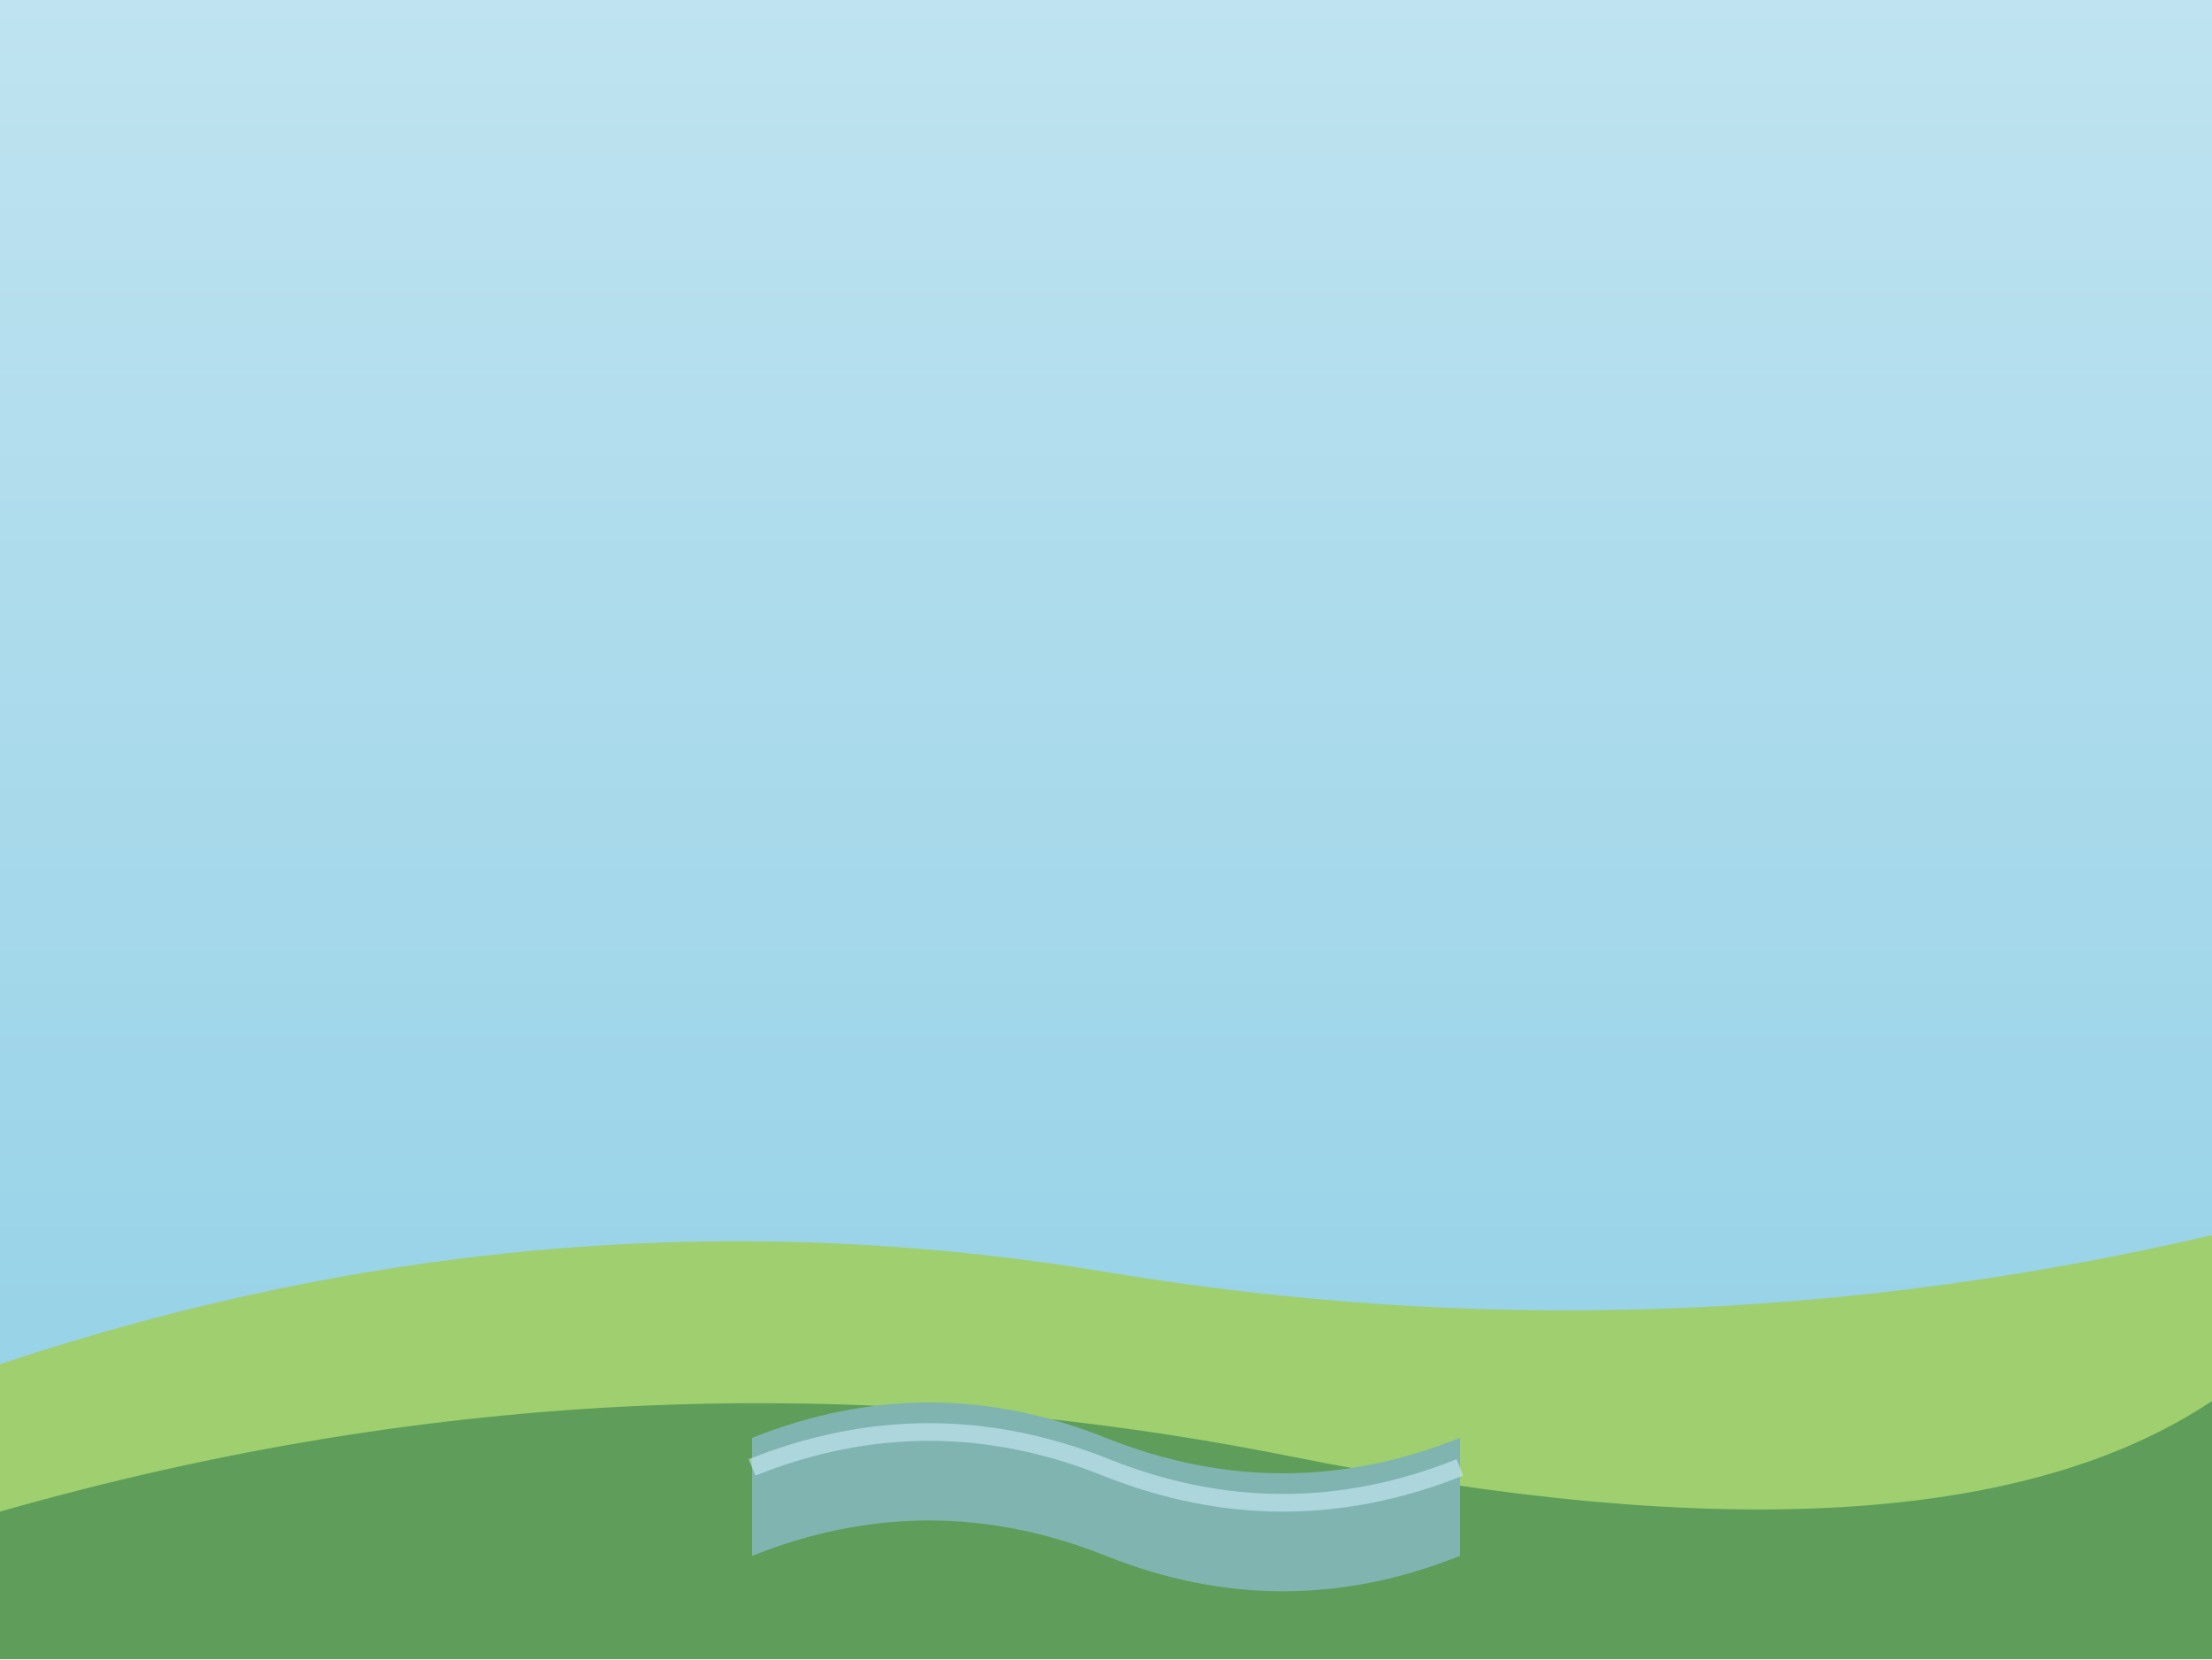
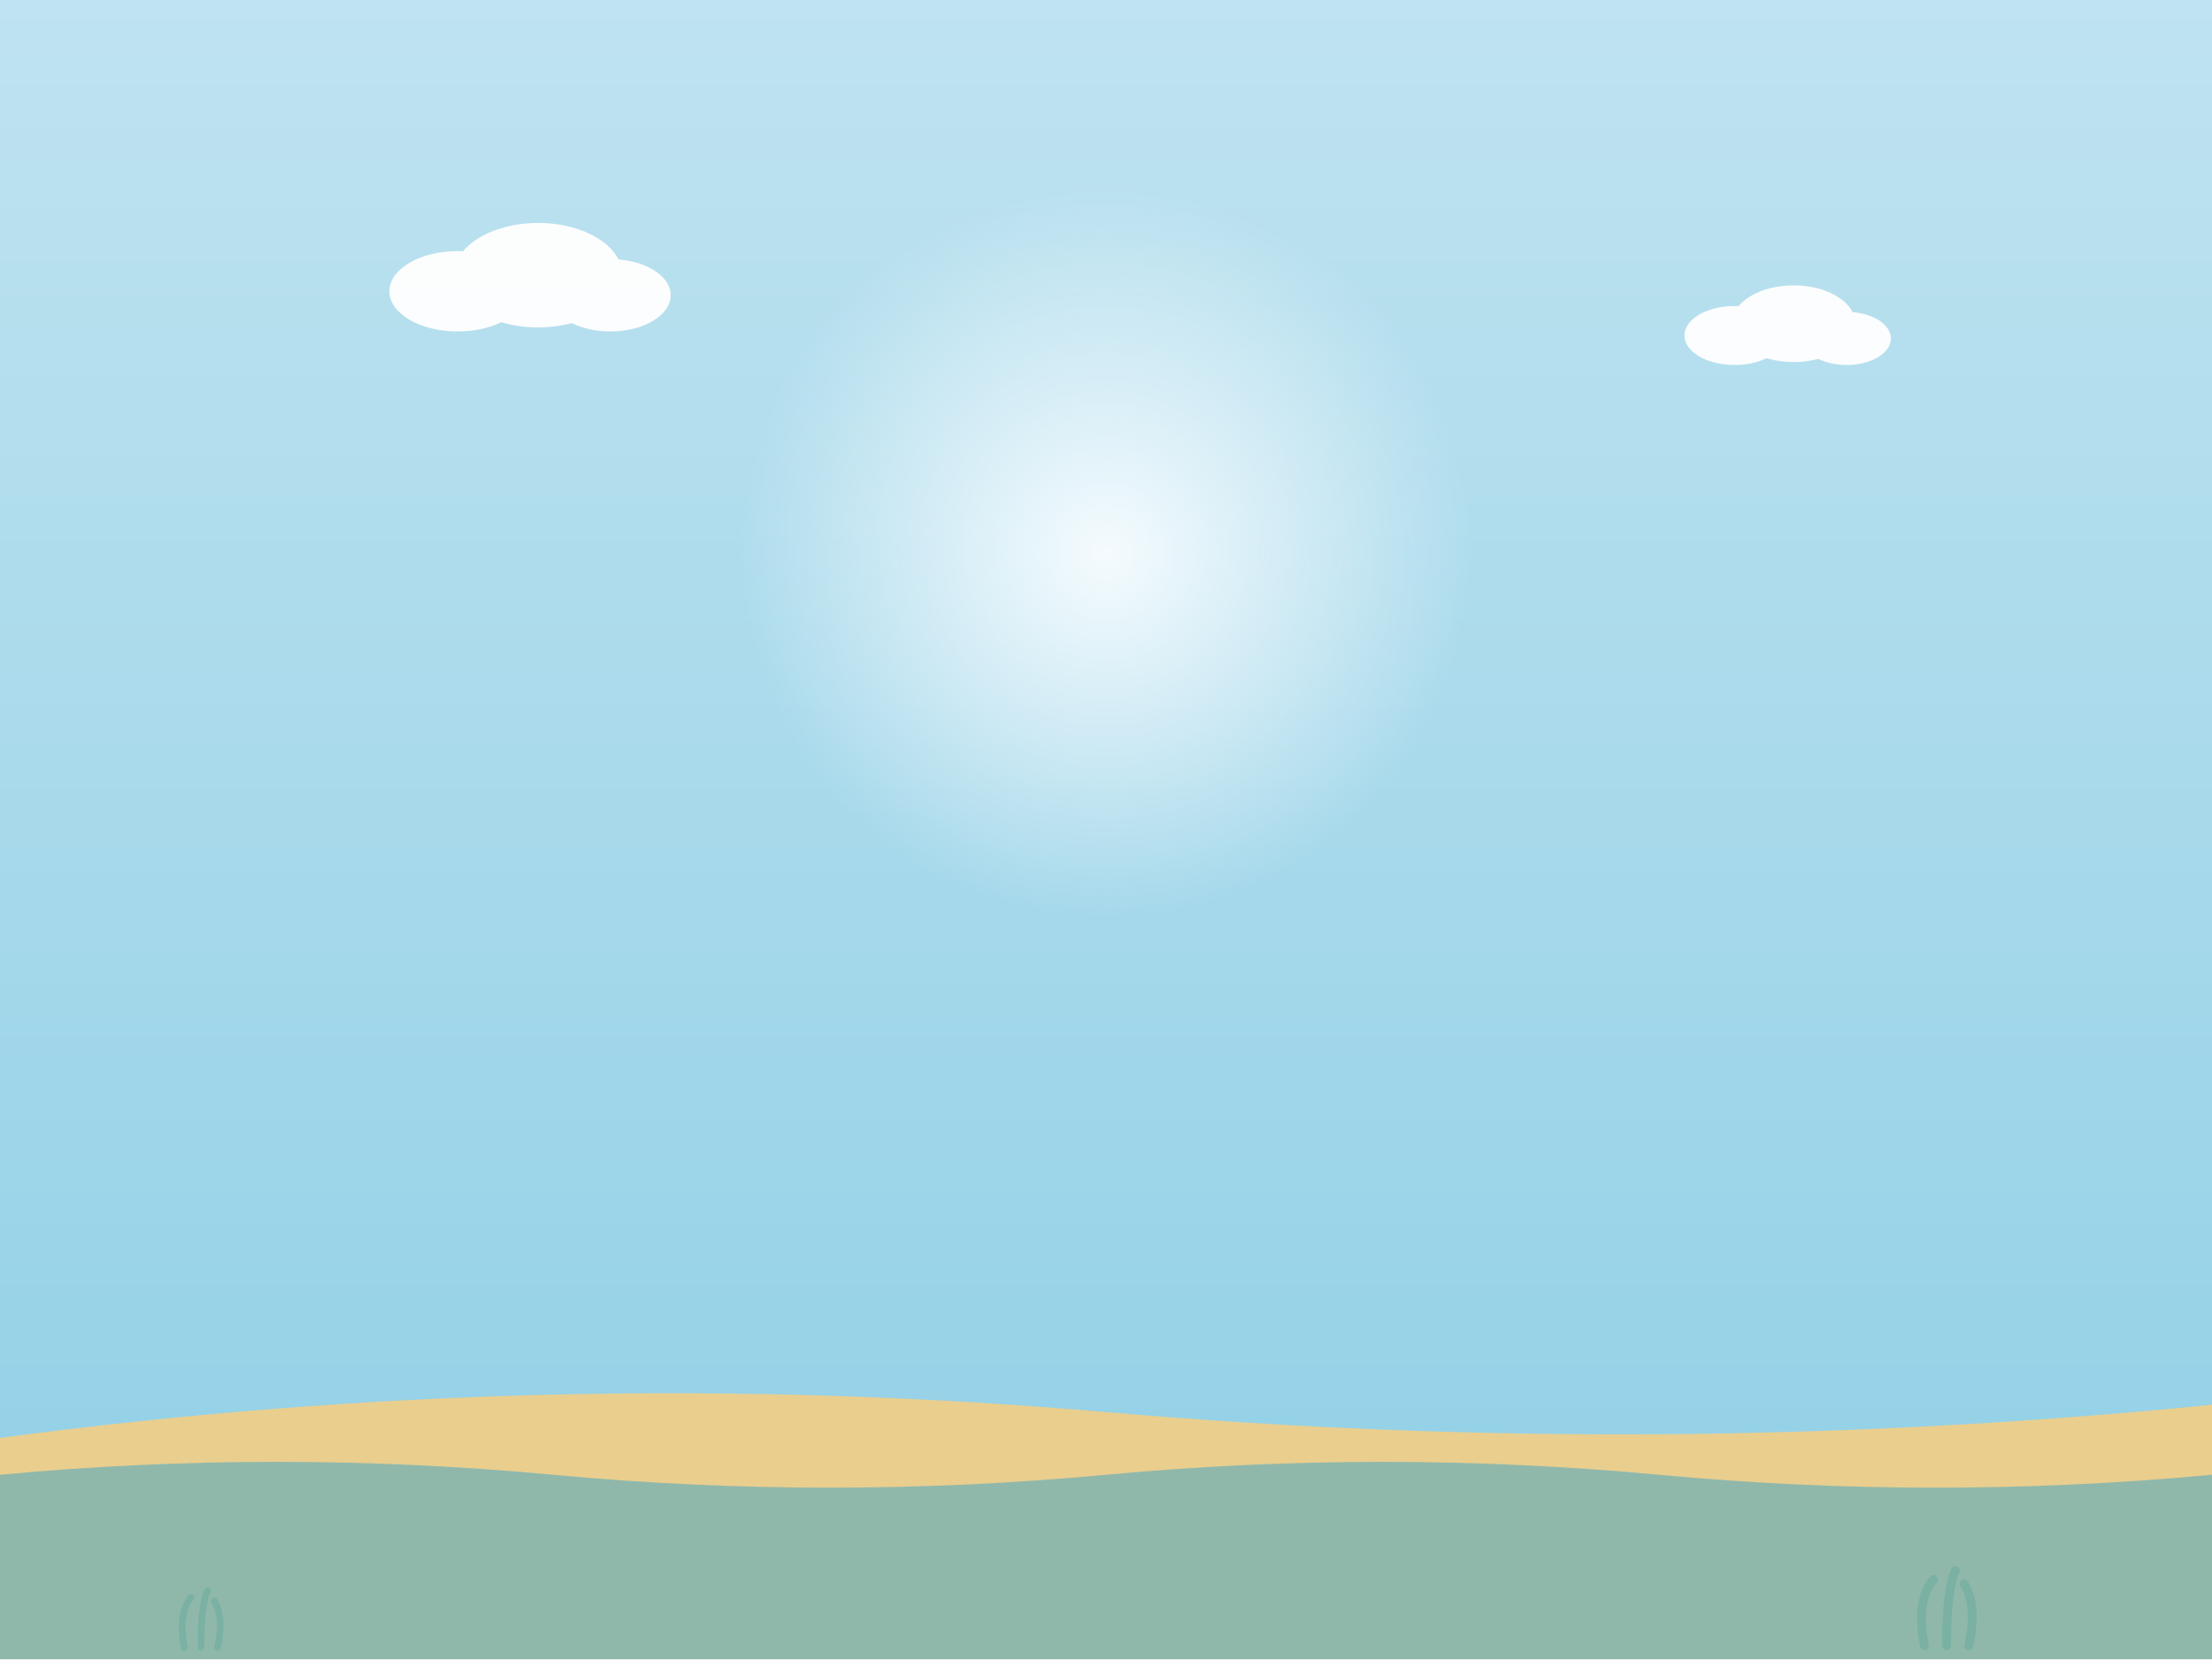
<svg xmlns="http://www.w3.org/2000/svg" viewBox="0 0 1200 900" preserveAspectRatio="xMidYMid meet" role="img">
  <defs>
-     <linearGradient id="sky155" x1="0" y1="0" x2="0" y2="1">
+     <linearGradient id="q98sky1" x1="0" y1="0" x2="0" y2="1">
      <stop offset="0" stop-color="#BFE3F0" />
      <stop offset="1" stop-color="#8FCFE6" />
    </linearGradient>
+     <radialGradient id="q98glow2">
+       <stop offset="0" stop-color="#F5FBFE" />
+       <stop offset="1" stop-color="#F5FBFE" stop-opacity="0" />
+     </radialGradient>
  </defs>
-   <rect width="1200" height="900" fill="url(#sky155)" />
-   <path d="M0,740 Q300,640 600,690 T1200,670 V900 H0 Z" fill="#9FCF6E" />
-   <path d="M0,820 Q350,720 700,790 T1200,760 V900 H0 Z" fill="#5E9E5A" />
-   <g transform="translate(600,780) scale(1.6)">
-     <path d="M-120,0 Q-60,-24 0,0 T120,0 L120,40 Q60,64 0,40 T-120,40 Z" fill="#7FB4B0" />
-     <path d="M-120,10 Q-60,-14 0,10 T120,10" fill="none" stroke="#BFE3F0" stroke-width="6" opacity="0.7" />
+   <rect width="1200" height="900" fill="url(#q98sky1)" />
+   <path d="M0,780 Q300,740 600,766 T1200,762 V900 H0 Z" fill="#E9CE8E" />
+   <g transform="translate(281,158) scale(1.09)" opacity="0.95">
+     <ellipse cx="-30" cy="0" rx="34" ry="20" fill="#FFFFFF" />
+     <ellipse cx="10" cy="-8" rx="42" ry="26" fill="#FFFFFF" />
+     <ellipse cx="46" cy="2" rx="30" ry="18" fill="#FFFFFF" />
  </g>
+   <g transform="translate(965,182) scale(0.8)" opacity="0.95">
+     <ellipse cx="-30" cy="0" rx="34" ry="20" fill="#FFFFFF" />
+     <ellipse cx="10" cy="-8" rx="42" ry="26" fill="#FFFFFF" />
+     <ellipse cx="46" cy="2" rx="30" ry="18" fill="#FFFFFF" />
+   </g>
+   <g transform="translate(109,890) scale(0.9)">
+     <path d="M-10,4 Q-14,-16 -6,-26" stroke="#5E9E5A" stroke-width="4" fill="none" stroke-linecap="round" />
+     <path d="M0,4 Q0,-22 4,-30" stroke="#5E9E5A" stroke-width="4" fill="none" stroke-linecap="round" />
+     <path d="M10,4 Q14,-14 8,-24" stroke="#5E9E5A" stroke-width="4" fill="none" stroke-linecap="round" />
+   </g>
+   <g transform="translate(1056,888) scale(1.2)">
+     <path d="M-10,4 Q-14,-16 -6,-26" stroke="#5E9E5A" stroke-width="4" fill="none" stroke-linecap="round" />
+     <path d="M0,4 Q0,-22 4,-30" stroke="#5E9E5A" stroke-width="4" fill="none" stroke-linecap="round" />
+     <path d="M10,4 Q14,-14 8,-24" stroke="#5E9E5A" stroke-width="4" fill="none" stroke-linecap="round" />
+   </g>
+   <path d="M0,800 Q150,786 300,800 T600,800 T900,800 T1200,800 V900 H0 Z" fill="#7FB4B0" opacity="0.85" />
+   <circle cx="600" cy="300" r="200" fill="url(#q98glow2)" />
</svg>
